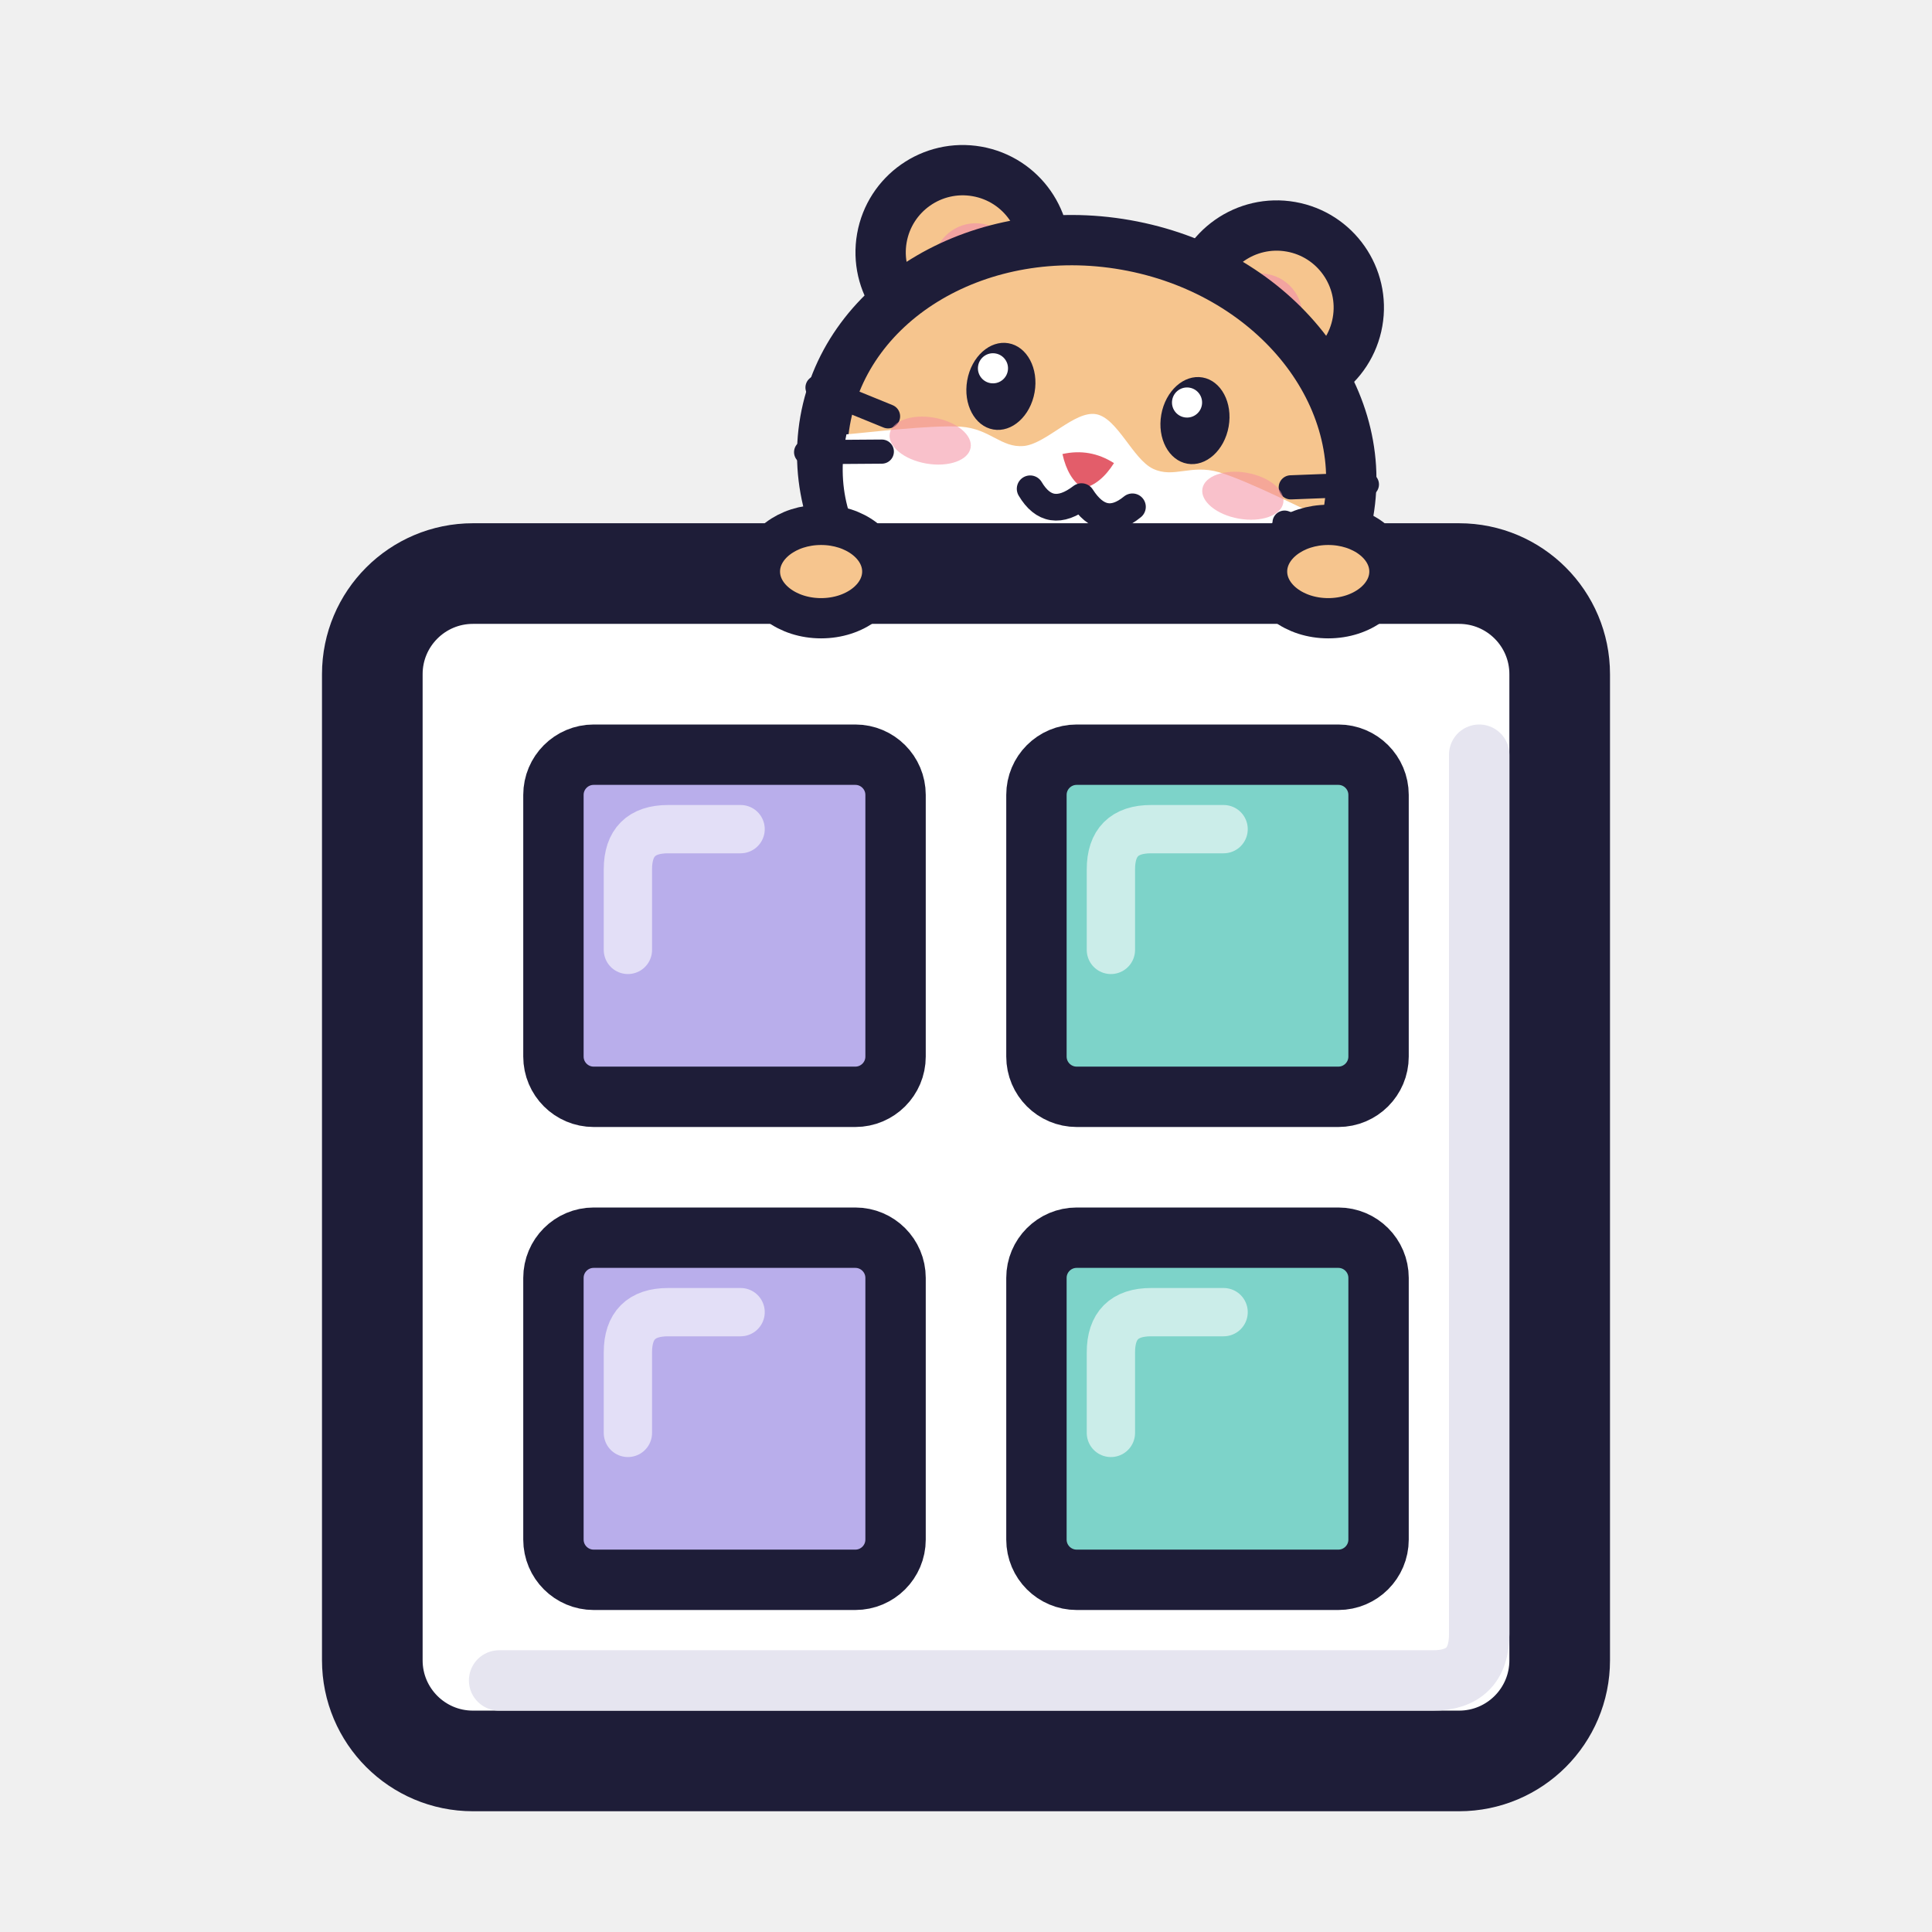
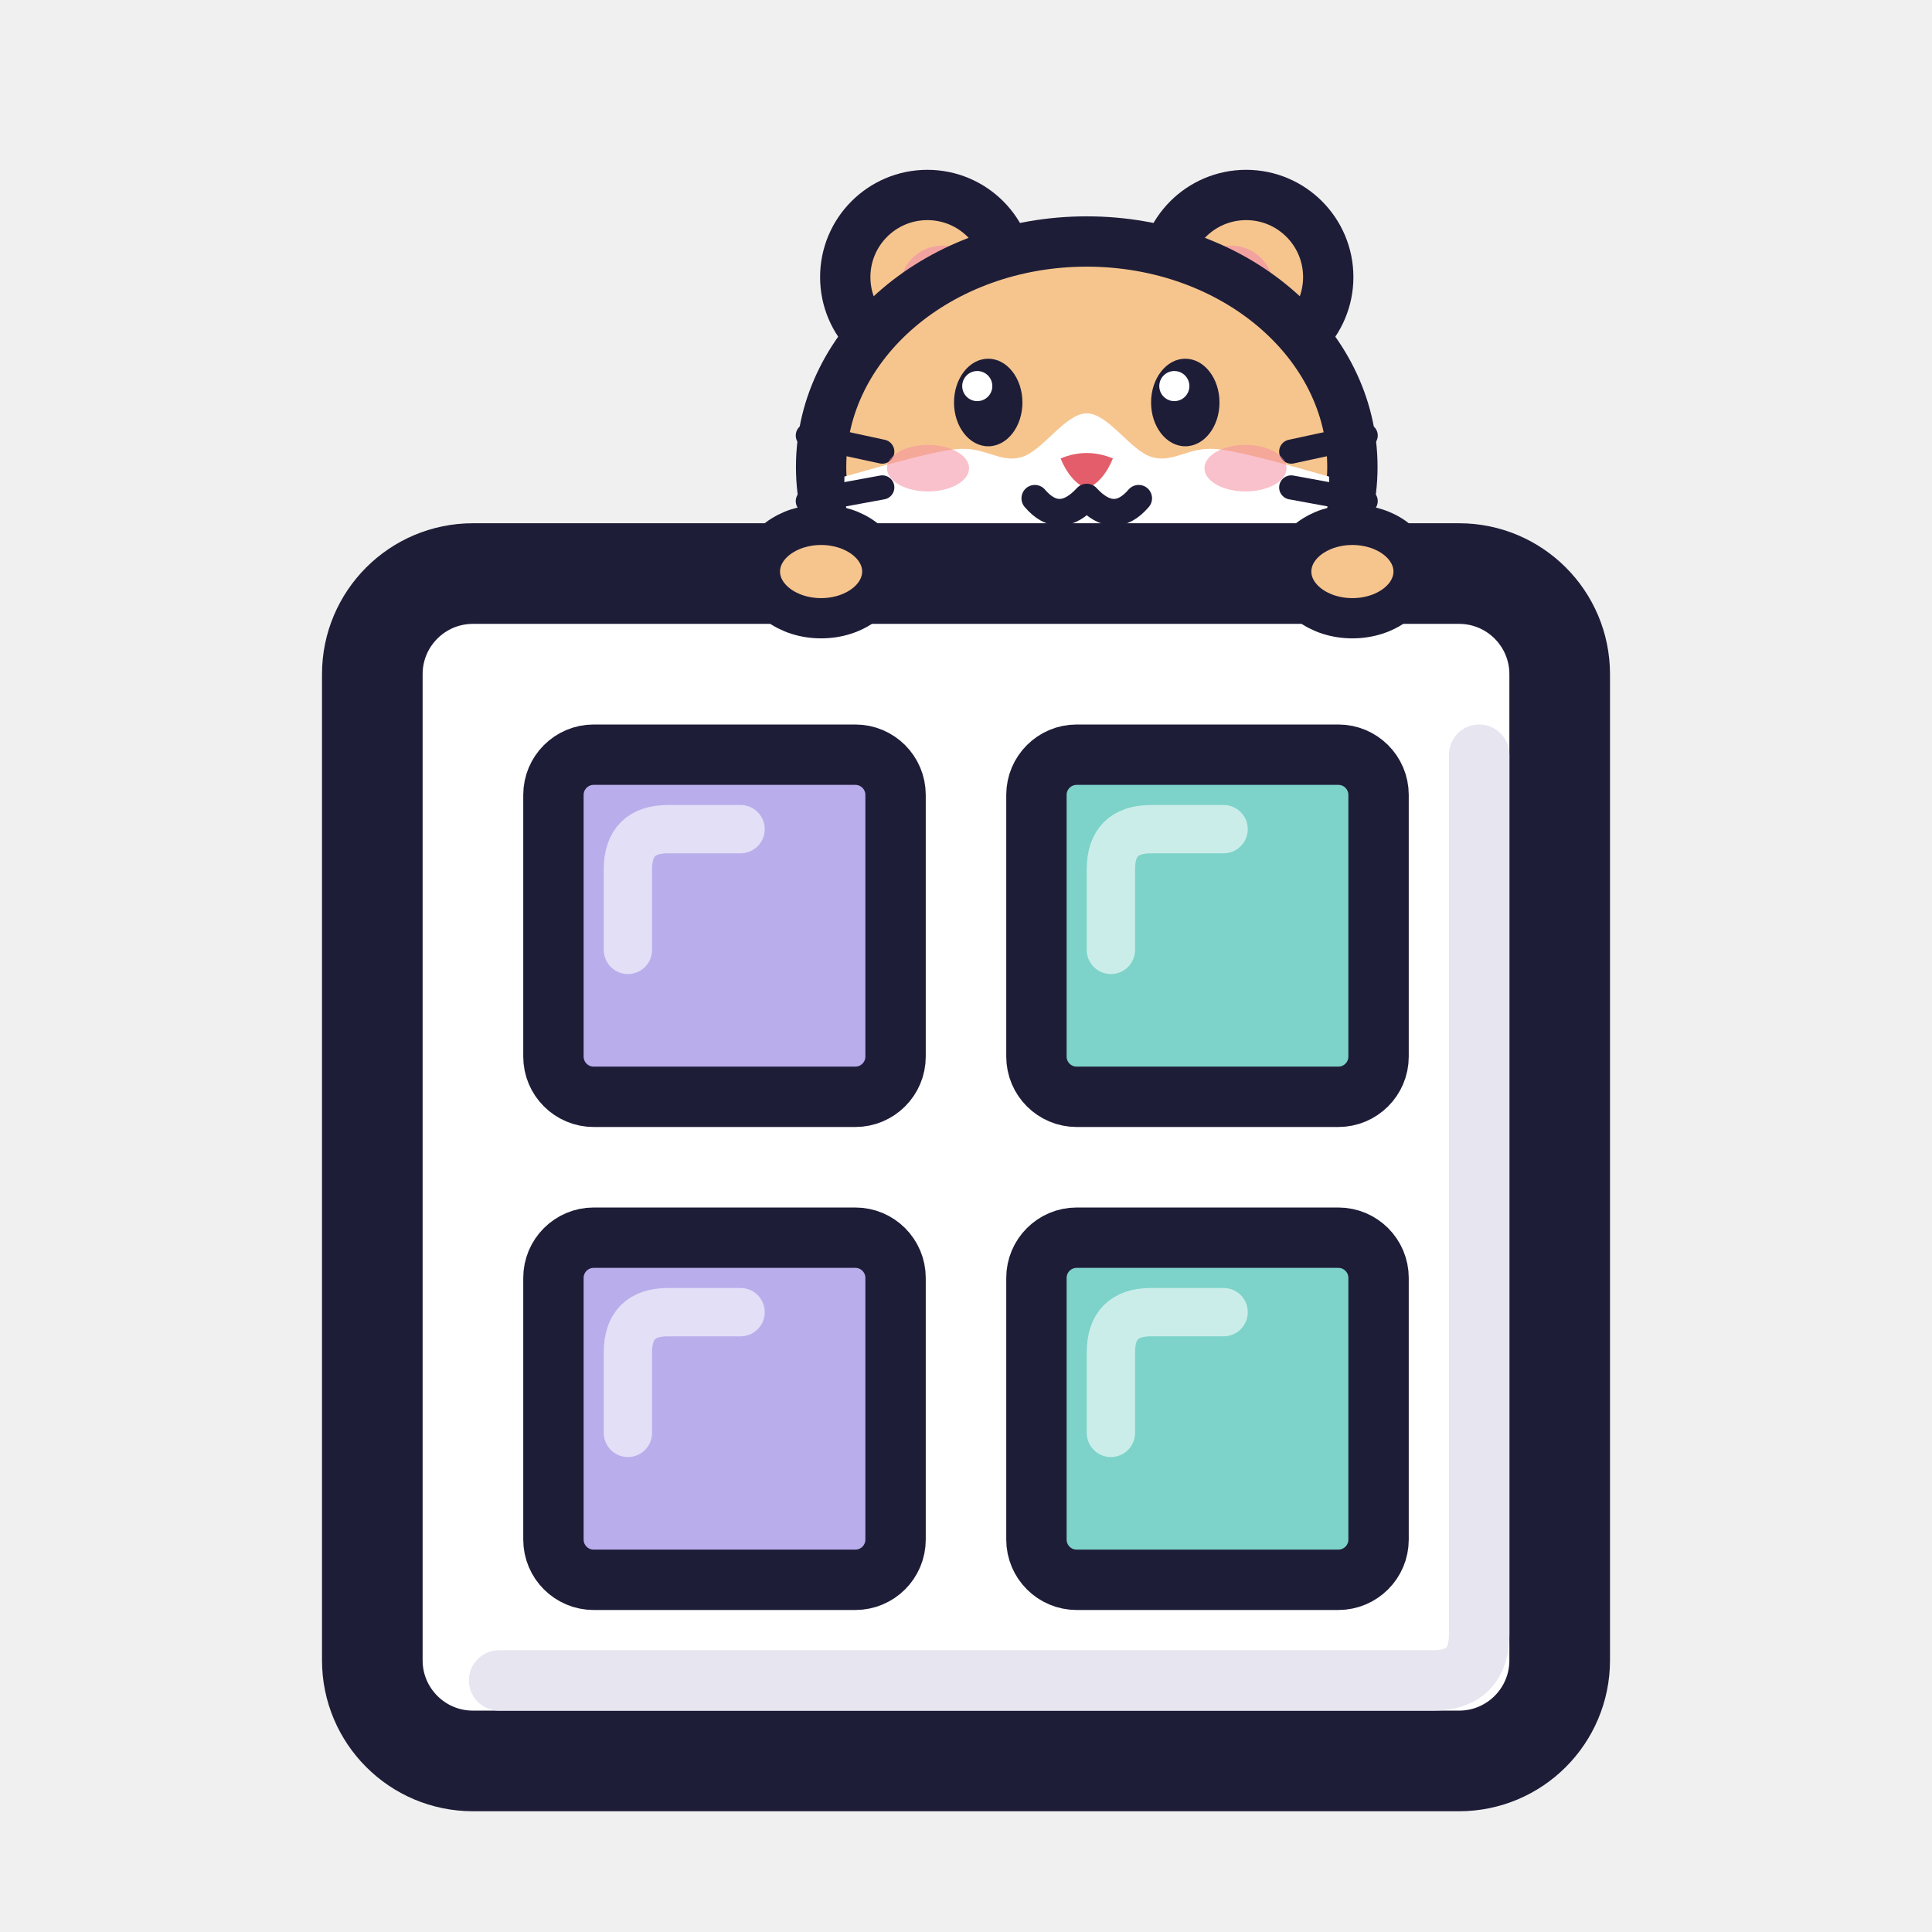
<svg xmlns="http://www.w3.org/2000/svg" width="48" height="48" viewBox="0 0 48 48">
  <g id="hamster">
-     <circle id="hm_ear0" cx="23.04" cy="6.884" r="2.04" fill="#F6C58E" stroke="#1E1D38" stroke-width="1.25" transform="rotate(10 27 11.6)" />
-     <circle id="hm_ear0_in" cx="23.414" cy="7.156" r="1.054" fill="#F2A3A0" transform="rotate(10 27 11.6)" />
-     <circle id="hm_ear1" cx="30.96" cy="6.884" r="2.04" fill="#F6C58E" stroke="#1E1D38" stroke-width="1.25" transform="rotate(10 27 11.6)" />
-     <circle id="hm_ear1_in" cx="30.586" cy="7.156" r="1.054" fill="#F2A3A0" transform="rotate(10 27 11.6)" />
-     <ellipse id="hm_head" cx="27" cy="11.6" rx="6.6" ry="5.6" fill="#F6C58E" stroke="#1E1D38" stroke-width="1.25" transform="rotate(10 27 11.6)" />
-     <path id="hm_muzzle" d="M20.98 11.84C21.44 11.72 23.01 11.24 23.74 11.16C24.47 11.08 24.82 11.51 25.37 11.36C25.91 11.21 26.46 10.27 27 10.27C27.54 10.27 28.09 11.21 28.63 11.36C29.18 11.51 29.53 11.08 30.26 11.16C30.99 11.24 32.56 11.72 33.02 11.84Q33.14 15.69 27 16.81Q20.86 15.69 20.98 11.84Z" fill="#FFFFFF" transform="rotate(10 27 11.6)" />
-     <ellipse id="hm_eye0" cx="24.552" cy="10" rx="0.85" ry="1.088" fill="#1E1D38" transform="rotate(10 27 11.6)" />
-     <circle id="hm_eye0_hl" cx="24.28" cy="9.592" r="0.374" fill="#FFFFFF" transform="rotate(10 27 11.6)" />
-     <ellipse id="hm_eye1" cx="29.448" cy="10" rx="0.85" ry="1.088" fill="#1E1D38" transform="rotate(10 27 11.6)" />
-     <circle id="hm_eye1_hl" cx="29.176" cy="9.592" r="0.374" fill="#FFFFFF" transform="rotate(10 27 11.6)" />
-     <path id="hm_nose" d="M26.35 11.39Q27 11.12 27.65 11.39Q27.41 11.97 27 12.14Q26.59 11.97 26.35 11.39Z" fill="#E35D6A" transform="rotate(10 27 11.6)" />
-     <path id="hm_mouth" d="M25.71 12.38Q26.32 13.09 27 12.35Q27.68 13.09 28.29 12.38" fill="none" stroke="#1E1D38" stroke-width="0.664" stroke-linecap="round" stroke-linejoin="round" transform="rotate(10 27 11.6)" />
-     <path id="hm_whisker_l0" d="M21.92 11.22L20.07 10.82" fill="none" stroke="#1E1D38" stroke-width="0.6" stroke-linecap="round" transform="rotate(10 27 11.6)" />
-     <path id="hm_whisker_r0" d="M32.08 11.22L33.93 10.82" fill="none" stroke="#1E1D38" stroke-width="0.6" stroke-linecap="round" transform="rotate(10 27 11.6)" />
-     <path id="hm_whisker_l1" d="M21.92 12.11L20.07 12.45" fill="none" stroke="#1E1D38" stroke-width="0.6" stroke-linecap="round" transform="rotate(10 27 11.6)" />
-     <path id="hm_whisker_r1" d="M32.08 12.11L33.93 12.45" fill="none" stroke="#1E1D38" stroke-width="0.6" stroke-linecap="round" transform="rotate(10 27 11.6)" />
-     <ellipse id="hm_blush0" cx="23.056" cy="11.632" rx="1.02" ry="0.578" fill="#F48FA0" fill-opacity="0.55" transform="rotate(10 27 11.6)" />
-     <ellipse id="hm_blush1" cx="30.944" cy="11.632" rx="1.02" ry="0.578" fill="#F48FA0" fill-opacity="0.55" transform="rotate(10 27 11.6)" />
+     <circle id="hm_ear0" cx="23.04" cy="6.884" r="2.04" fill="#F6C58E" stroke="#1E1D38" stroke-width="1.25" />
+     <circle id="hm_ear0_in" cx="23.414" cy="7.156" r="1.054" fill="#F2A3A0" />
+     <circle id="hm_ear1" cx="30.96" cy="6.884" r="2.04" fill="#F6C58E" stroke="#1E1D38" stroke-width="1.25" />
+     <circle id="hm_ear1_in" cx="30.586" cy="7.156" r="1.054" fill="#F2A3A0" />
+     <ellipse id="hm_head" cx="27" cy="11.6" rx="6.6" ry="5.6" fill="#F6C58E" stroke="#1E1D38" stroke-width="1.25" />
+     <path id="hm_muzzle" d="M20.98 11.84C21.44 11.72 23.01 11.24 23.74 11.16C24.47 11.08 24.82 11.51 25.37 11.36C25.91 11.21 26.46 10.27 27 10.27C27.54 10.27 28.09 11.21 28.63 11.36C29.18 11.51 29.53 11.08 30.26 11.16C30.99 11.24 32.56 11.72 33.02 11.84Q33.14 15.69 27 16.81Q20.86 15.69 20.98 11.84Z" fill="#FFFFFF" />
+     <ellipse id="hm_eye0" cx="24.552" cy="10" rx="0.85" ry="1.088" fill="#1E1D38" />
+     <circle id="hm_eye0_hl" cx="24.28" cy="9.592" r="0.374" fill="#FFFFFF" />
+     <ellipse id="hm_eye1" cx="29.448" cy="10" rx="0.85" ry="1.088" fill="#1E1D38" />
+     <circle id="hm_eye1_hl" cx="29.176" cy="9.592" r="0.374" fill="#FFFFFF" />
+     <path id="hm_nose" d="M26.35 11.39Q27 11.12 27.65 11.39Q27.41 11.97 27 12.14Q26.59 11.97 26.35 11.39Z" fill="#E35D6A" />
+     <path id="hm_mouth" d="M25.71 12.38Q26.32 13.09 27 12.35Q27.68 13.09 28.29 12.38" fill="none" stroke="#1E1D38" stroke-width="0.664" stroke-linecap="round" stroke-linejoin="round" />
+     <path id="hm_whisker_l0" d="M21.92 11.22L20.07 10.82" fill="none" stroke="#1E1D38" stroke-width="0.6" stroke-linecap="round" />
+     <path id="hm_whisker_r0" d="M32.08 11.22L33.93 10.82" fill="none" stroke="#1E1D38" stroke-width="0.6" stroke-linecap="round" />
+     <path id="hm_whisker_l1" d="M21.92 12.11L20.07 12.45" fill="none" stroke="#1E1D38" stroke-width="0.6" stroke-linecap="round" />
+     <path id="hm_whisker_r1" d="M32.08 12.11L33.93 12.45" fill="none" stroke="#1E1D38" stroke-width="0.6" stroke-linecap="round" />
+     <ellipse id="hm_blush0" cx="23.056" cy="11.632" rx="1.02" ry="0.578" fill="#F48FA0" fill-opacity="0.55" />
+     <ellipse id="hm_blush1" cx="30.944" cy="11.632" rx="1.02" ry="0.578" fill="#F48FA0" fill-opacity="0.55" />
  </g>
  <g id="object">
    <path id="frame" d="M9.25 16.75A2.5 2.5 0 0 1 11.75 14.25L36.25 14.25A2.5 2.5 0 0 1 38.75 16.75L38.75 41.25A2.5 2.5 0 0 1 36.25 43.75L11.75 43.75A2.5 2.5 0 0 1 9.25 41.25Z" fill="#FFFFFF" stroke="#1E1D38" stroke-width="2.5" stroke-linejoin="round" />
    <path id="tile0" d="M13.75 19.75A1 1 0 0 1 14.75 18.75L21.25 18.75A1 1 0 0 1 22.25 19.75L22.25 26.25A1 1 0 0 1 21.25 27.25L14.75 27.25A1 1 0 0 1 13.75 26.25Z" fill="#B9AEEB" stroke="#1E1D38" stroke-width="1.5" stroke-linejoin="round" />
    <path id="tile1" d="M25.75 19.75A1 1 0 0 1 26.75 18.75L33.25 18.75A1 1 0 0 1 34.25 19.75L34.25 26.25A1 1 0 0 1 33.25 27.25L26.75 27.25A1 1 0 0 1 25.75 26.25Z" fill="#7DD3C9" stroke="#1E1D38" stroke-width="1.5" stroke-linejoin="round" />
    <path id="tile2" d="M13.75 31.75A1 1 0 0 1 14.75 30.75L21.25 30.75A1 1 0 0 1 22.25 31.75L22.25 38.25A1 1 0 0 1 21.25 39.25L14.75 39.25A1 1 0 0 1 13.75 38.25Z" fill="#B9AEEB" stroke="#1E1D38" stroke-width="1.5" stroke-linejoin="round" />
    <path id="tile3" d="M25.75 31.75A1 1 0 0 1 26.75 30.75L33.25 30.75A1 1 0 0 1 34.25 31.75L34.25 38.25A1 1 0 0 1 33.25 39.25L26.75 39.25A1 1 0 0 1 25.75 38.25Z" fill="#7DD3C9" stroke="#1E1D38" stroke-width="1.5" stroke-linejoin="round" />
  </g>
  <g id="object_fx">
    <path id="frame_shade" d="M36.75 18.75V40.6Q36.75 41.75 35.6 41.75H12.4" fill="none" stroke="#E6E5F0" stroke-width="1.5" stroke-linecap="round" />
  </g>
  <g id="front">
    <ellipse id="hm_paw0" cx="20.4" cy="14.2" rx="1.52" ry="1.16" fill="#F6C58E" stroke="#1E1D38" stroke-width="1" />
-     <ellipse id="hm_paw1" cx="33" cy="14.2" rx="1.52" ry="1.16" fill="#F6C58E" stroke="#1E1D38" stroke-width="1" />
+     <ellipse id="hm_paw1" cx="33.6" cy="14.2" rx="1.52" ry="1.16" fill="#F6C58E" stroke="#1E1D38" stroke-width="1" />
  </g>
  <g id="glint">
    <path id="tile_gloss" d="M15.6 23.6V21.6Q15.6 20.6 16.6 20.6H18.4M27.6 23.6V21.6Q27.6 20.6 28.6 20.6H30.4M15.6 35.6V33.6Q15.6 32.6 16.6 32.6H18.4M27.6 35.6V33.6Q27.6 32.6 28.6 32.6H30.4" fill="none" stroke="#FFFFFF" stroke-width="1.2" stroke-opacity="0.6" stroke-linecap="round" stroke-linejoin="round" />
  </g>
</svg>
